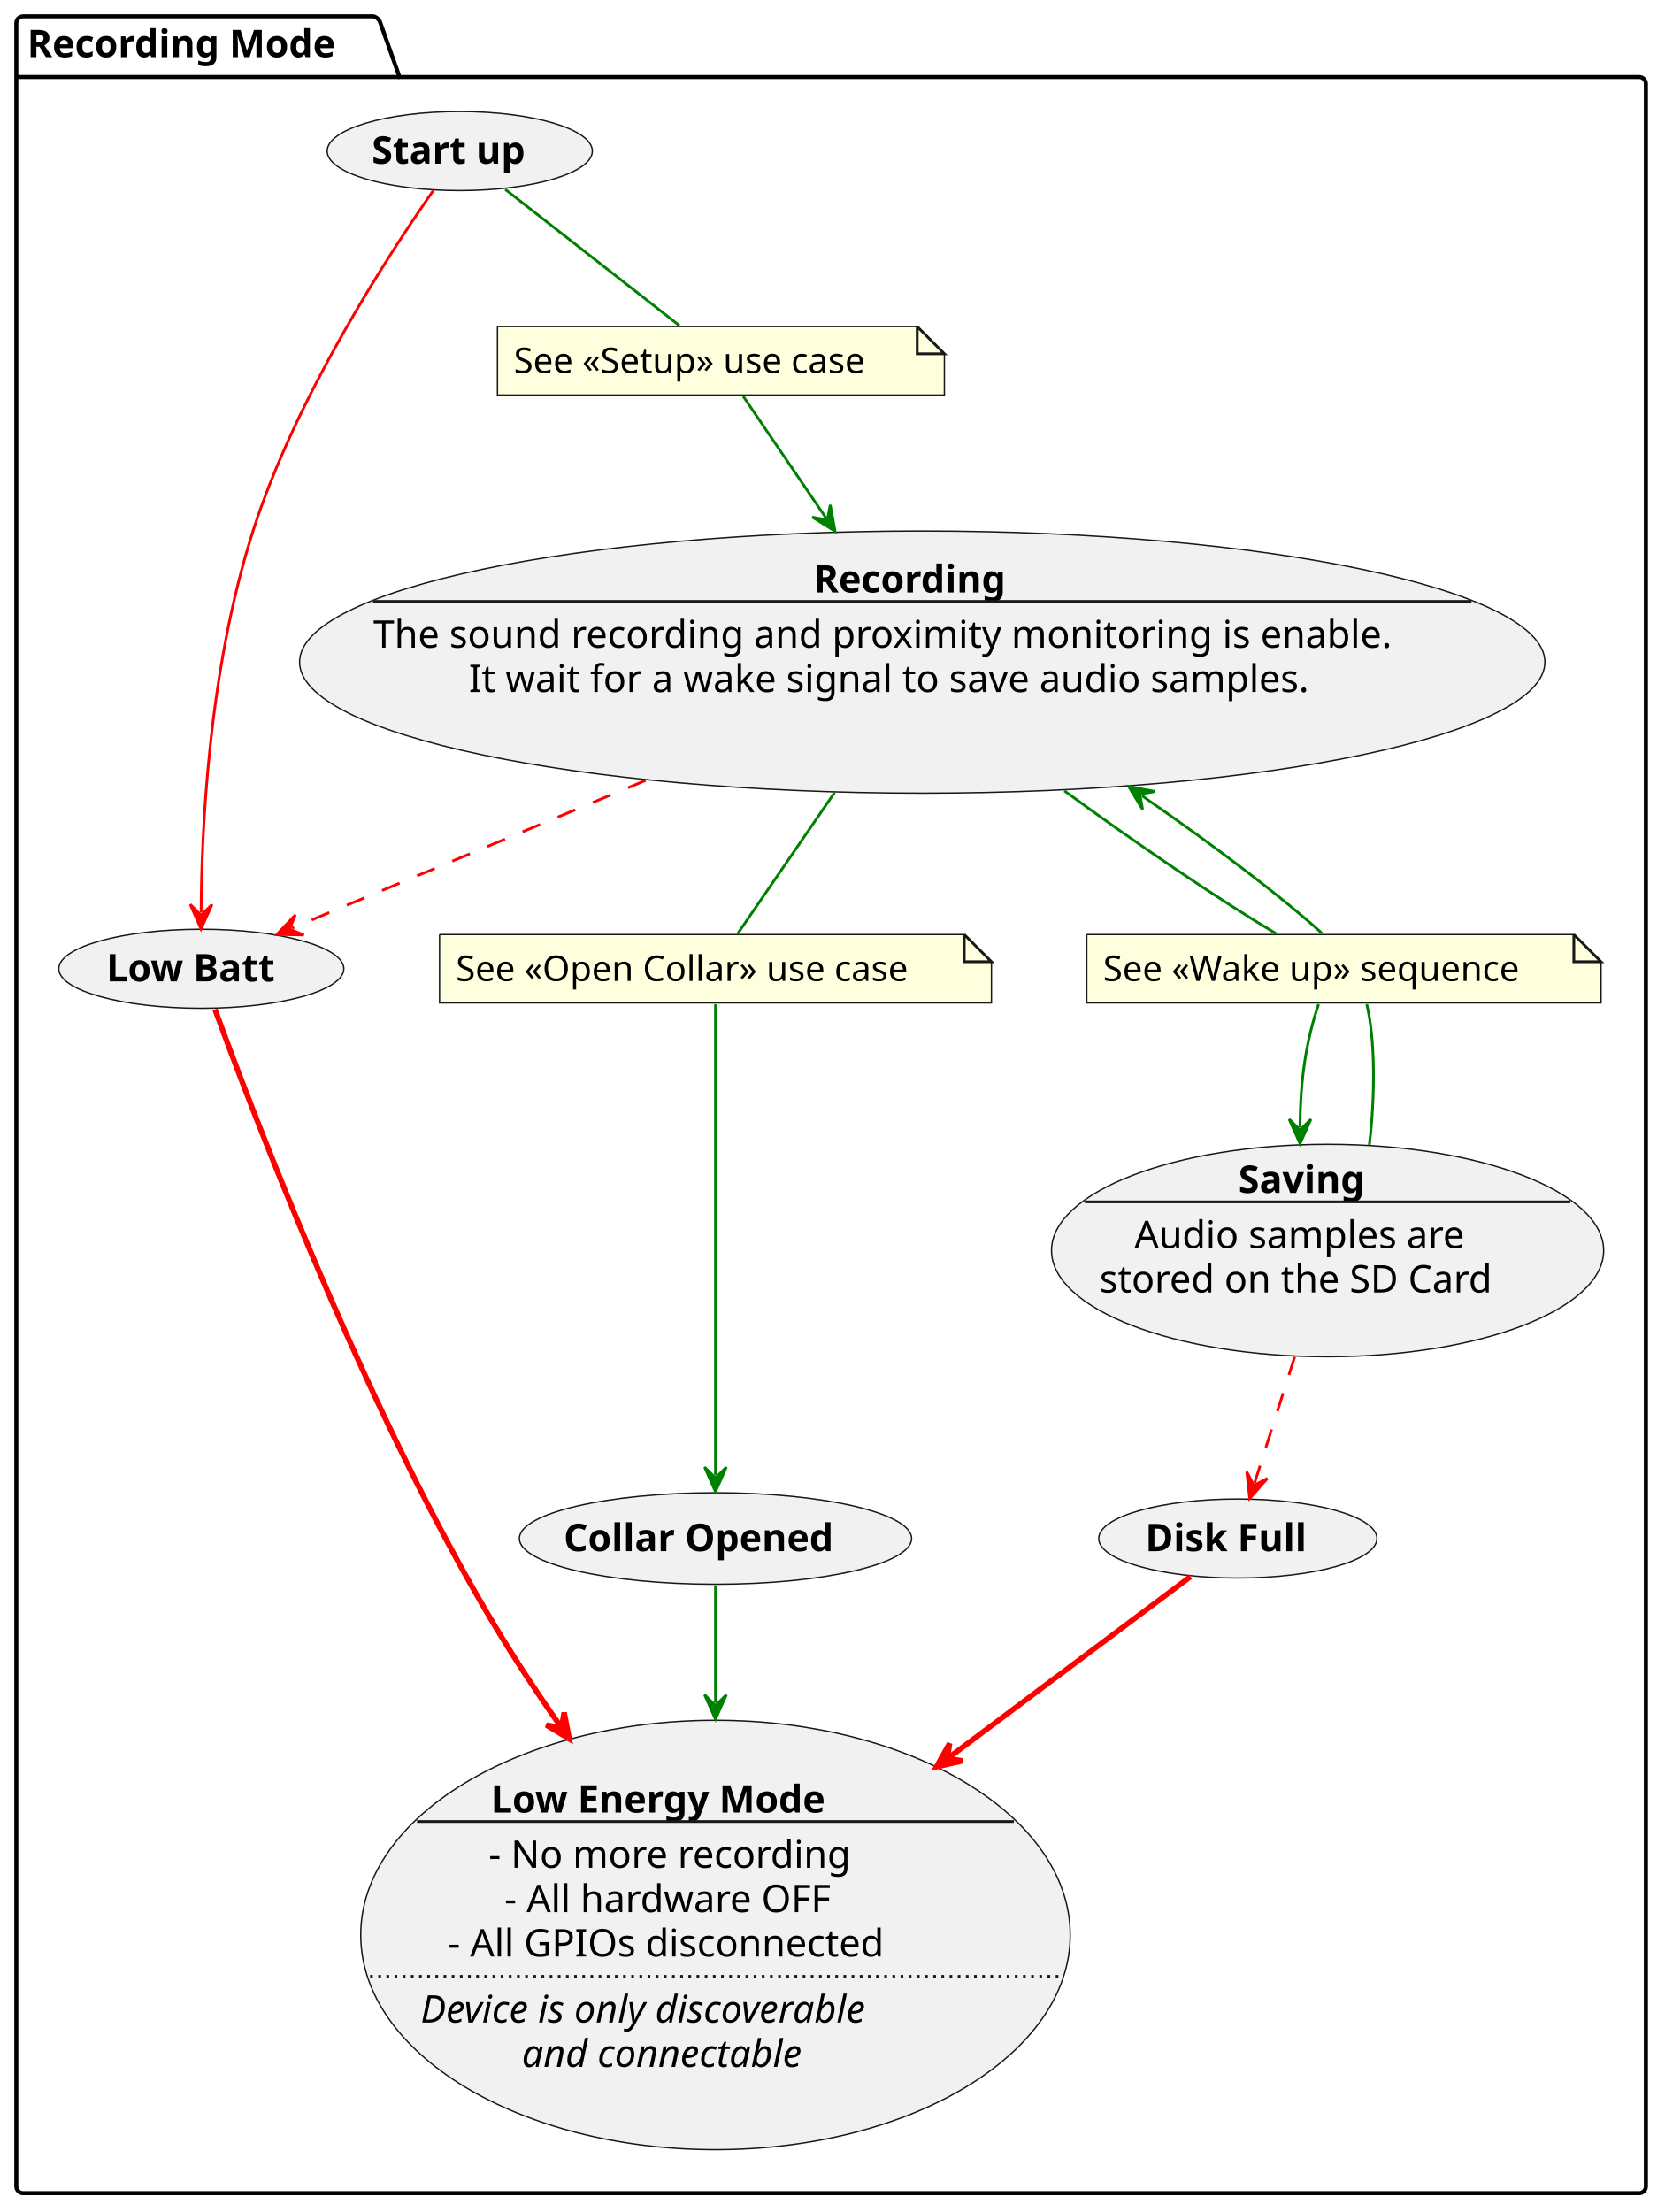
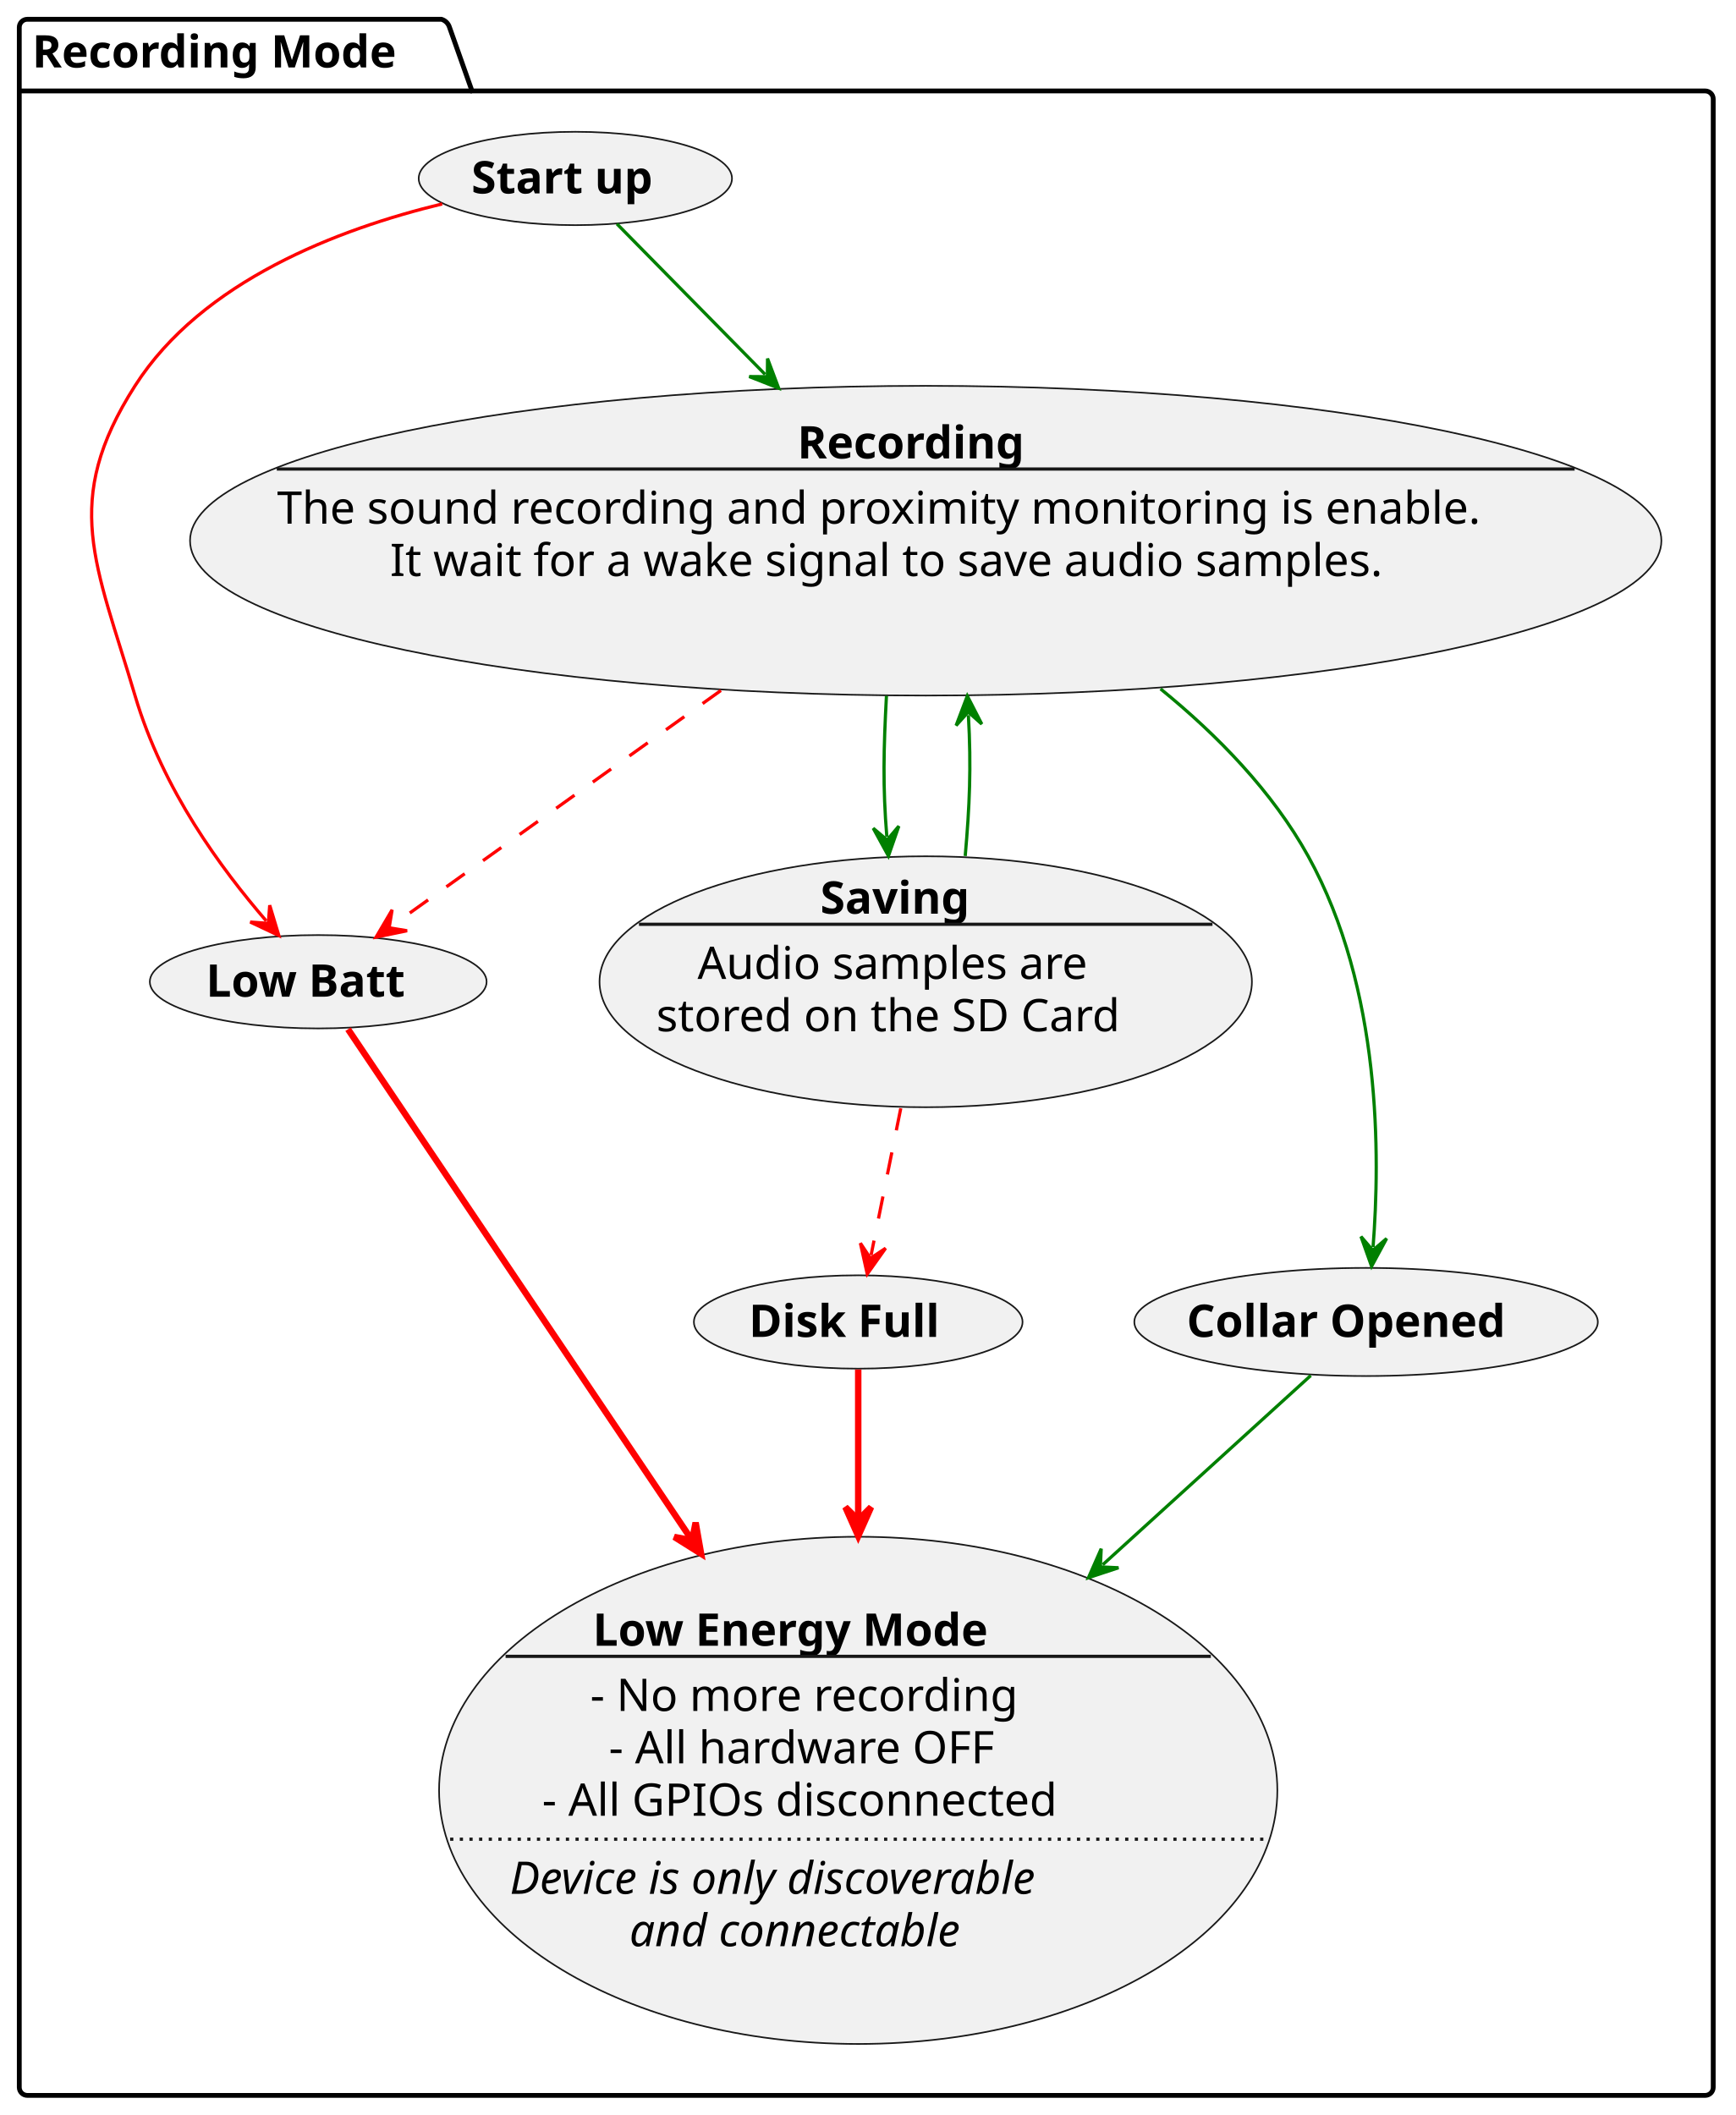
- <svg xmlns="http://www.w3.org/2000/svg" contentStyleType="text/css" data-diagram-type="DESCRIPTION" height="813px" preserveAspectRatio="none" style="width:612px;height:813px;background:#FFFFFF;" version="1.1" viewBox="0 0 612 813" width="612px" zoomAndPan="magnify">
+ <svg xmlns="http://www.w3.org/2000/svg" contentStyleType="text/css" data-diagram-type="DESCRIPTION" height="658px" preserveAspectRatio="none" style="width:540px;height:658px;background:#FFFFFF;" version="1.1" viewBox="0 0 540 658" width="540px" zoomAndPan="magnify">
  <defs />
  <g>
    <g class="cluster" data-qualified-name="Recording Mode" data-source-line="6" id="ent0002">
-       <path d="M8.5,6 L137.346,6 A3.75,3.75 0 0 1 139.846,8.5 L146.846,28.297 L602.5,28.297 A2.5,2.5 0 0 1 605,30.797 L605,803.58 A2.5,2.5 0 0 1 602.5,806.08 L8.5,806.08 A2.5,2.5 0 0 1 6,803.58 L6,8.5 A2.5,2.5 0 0 1 8.5,6" fill="none" style="stroke:#000000;stroke-width:1.5;" />
+       <path d="M8.5,6 L137.346,6 A3.75,3.75 0 0 1 139.846,8.5 L146.846,28.297 L530.5,28.297 A2.5,2.5 0 0 1 533,30.797 L533,649.4 A2.5,2.5 0 0 1 530.5,651.9 L8.5,651.9 A2.5,2.5 0 0 1 6,649.4 L6,8.5 A2.5,2.5 0 0 1 8.5,6" fill="none" style="stroke:#000000;stroke-width:1.5;" />
      <line style="stroke:#000000;stroke-width:1.5;" x1="6" x2="146.846" y1="28.297" y2="28.297" />
      <text fill="#000000" font-family="sans-serif" font-size="14" font-weight="bold" lengthAdjust="spacing" textLength="127.846" x="10" y="20.995">Recording Mode</text>
    </g>
    <g class="entity" data-qualified-name="Recording Mode.le" data-source-line="7" id="ent0003">
-       <ellipse cx="262.998" cy="711.18" fill="#F1F1F1" rx="130.398" ry="78.9" style="stroke:#181818;stroke-width:0.5;" />
-       <text fill="#000000" font-family="sans-serif" font-size="14" font-weight="bold" lengthAdjust="spacing" textLength="139.364" x="180.411" y="666.185">Low Energy Mode</text>
-       <line style="stroke:#181818;stroke-width:1;" x1="153.293" x2="372.703" y1="669.487" y2="669.487" />
-       <text fill="#000000" font-family="sans-serif" font-size="14" lengthAdjust="spacing" textLength="140.936" x="179.625" y="686.482">- No more recording</text>
-       <text fill="#000000" font-family="sans-serif" font-size="14" lengthAdjust="spacing" textLength="129.377" x="185.405" y="702.779">- All hardware OFF</text>
-       <text fill="#000000" font-family="sans-serif" font-size="14" lengthAdjust="spacing" textLength="170.871" x="164.658" y="719.076">- All GPIOs disconnected</text>
-       <line style="stroke:#181818;stroke-width:1;stroke-dasharray:1,2;" x1="136.042" x2="389.954" y1="726.377" y2="726.377" />
-       <text fill="#000000" font-family="sans-serif" font-size="14" font-style="italic" lengthAdjust="spacing" textLength="190.982" x="154.602" y="743.372">Device is only discoverable</text>
-       <text fill="#000000" font-family="sans-serif" font-size="14" font-style="italic" lengthAdjust="spacing" textLength="116.566" x="191.81" y="759.669">and connectable</text>
+       <ellipse cx="266.998" cy="557" fill="#F1F1F1" rx="130.398" ry="78.9" style="stroke:#181818;stroke-width:0.5;" />
+       <text fill="#000000" font-family="sans-serif" font-size="14" font-weight="bold" lengthAdjust="spacing" textLength="139.364" x="184.411" y="512.005">Low Energy Mode</text>
+       <line style="stroke:#181818;stroke-width:1;" x1="157.293" x2="376.703" y1="515.307" y2="515.307" />
+       <text fill="#000000" font-family="sans-serif" font-size="14" lengthAdjust="spacing" textLength="140.936" x="183.625" y="532.302">- No more recording</text>
+       <text fill="#000000" font-family="sans-serif" font-size="14" lengthAdjust="spacing" textLength="129.377" x="189.405" y="548.599">- All hardware OFF</text>
+       <text fill="#000000" font-family="sans-serif" font-size="14" lengthAdjust="spacing" textLength="170.871" x="168.658" y="564.896">- All GPIOs disconnected</text>
+       <line style="stroke:#181818;stroke-width:1;stroke-dasharray:1,2;" x1="140.042" x2="393.954" y1="572.197" y2="572.197" />
+       <text fill="#000000" font-family="sans-serif" font-size="14" font-style="italic" lengthAdjust="spacing" textLength="190.982" x="158.602" y="589.192">Device is only discoverable</text>
+       <text fill="#000000" font-family="sans-serif" font-size="14" font-style="italic" lengthAdjust="spacing" textLength="116.566" x="195.81" y="605.489">and connectable</text>
    </g>
    <g class="entity" data-qualified-name="Recording Mode.LB" data-source-line="17" id="ent0004">
-       <ellipse cx="74.001" cy="356.054" fill="#F1F1F1" rx="52.391" ry="14.524" style="stroke:#181818;stroke-width:0.5;" />
-       <text fill="#000000" font-family="sans-serif" font-size="14" font-weight="bold" lengthAdjust="spacing" textLength="69.85" x="39.076" y="360.702">Low Batt</text>
+       <ellipse cx="99.001" cy="305.434" fill="#F1F1F1" rx="52.391" ry="14.524" style="stroke:#181818;stroke-width:0.5;" />
+       <text fill="#000000" font-family="sans-serif" font-size="14" font-weight="bold" lengthAdjust="spacing" textLength="69.85" x="64.076" y="310.082">Low Batt</text>
    </g>
    <g class="entity" data-qualified-name="Recording Mode.DF" data-source-line="21" id="ent0005">
-       <ellipse cx="455" cy="565.464" fill="#F1F1F1" rx="51.13" ry="14.524" style="stroke:#181818;stroke-width:0.5;" />
-       <text fill="#000000" font-family="sans-serif" font-size="14" font-weight="bold" lengthAdjust="spacing" textLength="68.065" x="420.967" y="570.112">Disk Full</text>
+       <ellipse cx="267" cy="411.284" fill="#F1F1F1" rx="51.13" ry="14.524" style="stroke:#181818;stroke-width:0.5;" />
+       <text fill="#000000" font-family="sans-serif" font-size="14" font-weight="bold" lengthAdjust="spacing" textLength="68.065" x="232.967" y="415.932">Disk Full</text>
    </g>
    <g class="entity" data-qualified-name="Recording Mode.SU" data-source-line="25" id="ent0006">
-       <ellipse cx="168.997" cy="55.524" fill="#F1F1F1" rx="48.737" ry="14.524" style="stroke:#181818;stroke-width:0.5;" />
-       <text fill="#000000" font-family="sans-serif" font-size="14" font-weight="bold" lengthAdjust="spacing" textLength="64.682" x="136.656" y="60.172">Start up</text>
+       <ellipse cx="178.997" cy="55.524" fill="#F1F1F1" rx="48.737" ry="14.524" style="stroke:#181818;stroke-width:0.5;" />
+       <text fill="#000000" font-family="sans-serif" font-size="14" font-weight="bold" lengthAdjust="spacing" textLength="64.682" x="146.656" y="60.172">Start up</text>
    </g>
    <g class="entity" data-qualified-name="Recording Mode.Rec" data-source-line="29" id="ent0007">
-       <ellipse cx="338.998" cy="243.346" fill="#F1F1F1" rx="228.878" ry="48.176" style="stroke:#181818;stroke-width:0.5;" />
-       <text fill="#000000" font-family="sans-serif" font-size="14" font-weight="bold" lengthAdjust="spacing" textLength="79.905" x="299.046" y="217.747">Recording</text>
-       <line style="stroke:#181818;stroke-width:1;" x1="137.109" x2="540.888" y1="221.049" y2="221.049" />
-       <text fill="#000000" font-family="sans-serif" font-size="14" lengthAdjust="spacing" textLength="399.144" x="137.202" y="238.044">The sound recording and proximity monitoring is enable.</text>
-       <text fill="#000000" font-family="sans-serif" font-size="14" lengthAdjust="spacing" textLength="333.334" x="172.331" y="254.341">It wait for a wake signal to save audio samples.</text>
+       <ellipse cx="287.998" cy="168.216" fill="#F1F1F1" rx="228.878" ry="48.176" style="stroke:#181818;stroke-width:0.5;" />
+       <text fill="#000000" font-family="sans-serif" font-size="14" font-weight="bold" lengthAdjust="spacing" textLength="79.905" x="248.046" y="142.617">Recording</text>
+       <line style="stroke:#181818;stroke-width:1;" x1="86.109" x2="489.888" y1="145.919" y2="145.919" />
+       <text fill="#000000" font-family="sans-serif" font-size="14" lengthAdjust="spacing" textLength="399.144" x="86.201" y="162.914">The sound recording and proximity monitoring is enable.</text>
+       <text fill="#000000" font-family="sans-serif" font-size="14" lengthAdjust="spacing" textLength="333.334" x="121.331" y="179.211">It wait for a wake signal to save audio samples.</text>
    </g>
    <g class="entity" data-qualified-name="Recording Mode.Sav" data-source-line="36" id="ent0008">
-       <ellipse cx="488.001" cy="459.614" fill="#F1F1F1" rx="101.481" ry="39.034" style="stroke:#181818;stroke-width:0.5;" />
-       <text fill="#000000" font-family="sans-serif" font-size="14" font-weight="bold" lengthAdjust="spacing" textLength="53.443" x="455.199" y="438.435">Saving</text>
-       <line style="stroke:#181818;stroke-width:1;" x1="398.789" x2="577.212" y1="441.736" y2="441.736" />
-       <text fill="#000000" font-family="sans-serif" font-size="14" lengthAdjust="spacing" textLength="129.835" x="417.003" y="458.731">Audio samples are</text>
-       <text fill="#000000" font-family="sans-serif" font-size="14" lengthAdjust="spacing" textLength="155.483" x="404.178" y="475.028">stored on the SD Card</text>
+       <ellipse cx="288.001" cy="305.434" fill="#F1F1F1" rx="101.481" ry="39.034" style="stroke:#181818;stroke-width:0.5;" />
+       <text fill="#000000" font-family="sans-serif" font-size="14" font-weight="bold" lengthAdjust="spacing" textLength="53.443" x="255.198" y="284.255">Saving</text>
+       <line style="stroke:#181818;stroke-width:1;" x1="198.789" x2="377.212" y1="287.556" y2="287.556" />
+       <text fill="#000000" font-family="sans-serif" font-size="14" lengthAdjust="spacing" textLength="129.835" x="217.003" y="304.551">Audio samples are</text>
+       <text fill="#000000" font-family="sans-serif" font-size="14" lengthAdjust="spacing" textLength="155.483" x="204.179" y="320.848">stored on the SD Card</text>
    </g>
    <g class="entity" data-qualified-name="Recording Mode.CO" data-source-line="43" id="ent0009">
-       <ellipse cx="262.998" cy="565.46" fill="#F1F1F1" rx="72.098" ry="16.82" style="stroke:#181818;stroke-width:0.5;" />
-       <text fill="#000000" font-family="sans-serif" font-size="14" font-weight="bold" lengthAdjust="spacing" textLength="111.617" x="207.189" y="570.108">Collar Opened</text>
-     </g>
-     <g class="entity" data-qualified-name="Recording Mode.N1" data-source-line="50" id="ent0012">
-       <path d="M182.86,120.04 L182.86,145.173 L347.146,145.173 L347.146,130.04 L337.146,120.04 L182.86,120.04" fill="#FEFFDD" style="stroke:#181818;stroke-width:0.5;" />
-       <path d="M337.146,120.04 L337.146,130.04 L347.146,130.04 L337.146,120.04" fill="#FEFFDD" style="stroke:#181818;stroke-width:1;" />
-       <text fill="#000000" font-family="sans-serif" font-size="13" lengthAdjust="spacing" textLength="143.286" x="188.86" y="137.107">See «Setup» use case</text>
-     </g>
-     <g class="entity" data-qualified-name="Recording Mode.N2" data-source-line="51" id="ent0013">
-       <path d="M161.57,343.48 L161.57,368.613 L364.437,368.613 L364.437,353.48 L354.437,343.48 L161.57,343.48" fill="#FEFFDD" style="stroke:#181818;stroke-width:0.5;" />
-       <path d="M354.437,343.48 L354.437,353.48 L364.437,353.48 L354.437,343.48" fill="#FEFFDD" style="stroke:#181818;stroke-width:1;" />
-       <text fill="#000000" font-family="sans-serif" font-size="13" lengthAdjust="spacing" textLength="181.867" x="167.57" y="360.547">See «Open Collar» use case</text>
-     </g>
-     <g class="entity" data-qualified-name="Recording Mode.N3" data-source-line="52" id="ent0014">
-       <path d="M399.48,343.48 L399.48,368.613 L588.515,368.613 L588.515,353.48 L578.515,343.48 L399.48,343.48" fill="#FEFFDD" style="stroke:#181818;stroke-width:0.5;" />
-       <path d="M578.515,343.48 L578.515,353.48 L588.515,353.48 L578.515,343.48" fill="#FEFFDD" style="stroke:#181818;stroke-width:1;" />
-       <text fill="#000000" font-family="sans-serif" font-size="13" lengthAdjust="spacing" textLength="168.035" x="405.48" y="360.547">See «Wake up» sequence</text>
+       <ellipse cx="424.998" cy="411.28" fill="#F1F1F1" rx="72.098" ry="16.82" style="stroke:#181818;stroke-width:0.5;" />
+       <text fill="#000000" font-family="sans-serif" font-size="14" font-weight="bold" lengthAdjust="spacing" textLength="111.617" x="369.189" y="415.928">Collar Opened</text>
    </g>
    <g class="link" data-entity-1="ent0008" data-entity-2="ent0005" data-link-type="dependency" data-source-line="47" id="lnk10">
-       <path d="M475.9,498.69 C470.12,516.87 465.385,531.771 461.185,545.001" fill="none" id="Sav-to-DF" style="stroke:#FF0000;stroke-width:1;stroke-dasharray:7,7;" />
-       <polygon fill="#FF0000" points="459.37,550.72,465.906,543.352,460.883,545.954,458.281,540.932,459.37,550.72" style="stroke:#FF0000;stroke-width:1;" />
+       <path d="M280.24,344.8 C276.59,362.83 273.672,377.32 271.002,390.49" fill="none" id="Sav-to-DF" style="stroke:#FF0000;stroke-width:1;stroke-dasharray:7,7;" />
+       <polygon fill="#FF0000" points="269.81,396.37,275.519,388.344,270.803,391.47,267.678,386.755,269.81,396.37" style="stroke:#FF0000;stroke-width:1;" />
    </g>
    <g class="link" data-entity-1="ent0007" data-entity-2="ent0004" data-link-type="dependency" data-source-line="48" id="lnk11">
-       <path d="M237.3,286.83 C188.55,307.2 139.446,327.707 107.346,341.117" fill="none" id="Rec-to-LB" style="stroke:#FF0000;stroke-width:1;stroke-dasharray:7,7;" />
-       <polygon fill="#FF0000" points="101.81,343.43,111.656,343.652,106.424,341.503,108.573,336.27,101.81,343.43" style="stroke:#FF0000;stroke-width:1;" />
+       <path d="M224.28,214.81 C186.55,241.79 146.37,270.539 121.88,288.059" fill="none" id="Rec-to-LB" style="stroke:#FF0000;stroke-width:1;stroke-dasharray:7,7;" />
+       <polygon fill="#FF0000" points="117,291.55,126.647,289.567,121.067,288.641,121.992,283.06,117,291.55" style="stroke:#FF0000;stroke-width:1;" />
    </g>
-     <g class="link" data-entity-1="ent0006" data-entity-2="ent0012" data-link-type="association" data-source-line="53" id="lnk15">
-       <path d="M185.72,69.6 C203.77,83.72 232.27,106.01 249.74,119.67" fill="none" id="SU-N1" style="stroke:#008000;stroke-width:1;" />
+     <g class="link" data-entity-1="ent0006" data-entity-2="ent0007" data-link-type="dependency" data-source-line="49" id="lnk12">
+       <path d="M191.93,69.65 C204.39,82.31 219.791,97.944 238.041,116.484" fill="none" id="SU-to-Rec" style="stroke:#008000;stroke-width:1;" />
+       <polygon fill="#008000" points="242.25,120.76,238.787,111.54,238.742,117.197,233.086,117.152,242.25,120.76" style="stroke:#008000;stroke-width:1;" />
    </g>
-     <g class="link" data-entity-1="ent0012" data-entity-2="ent0007" data-link-type="dependency" data-source-line="54" id="lnk16">
-       <path d="M273.2,145.66 C281.41,157.72 291.175,172.079 303.565,190.289" fill="none" id="N1-to-Rec" style="stroke:#008000;stroke-width:1;" />
-       <polygon fill="#008000" points="306.94,195.25,305.184,185.559,304.127,191.116,298.57,190.059,306.94,195.25" style="stroke:#008000;stroke-width:1;" />
+     <g class="link" data-entity-1="ent0007" data-entity-2="ent0009" data-link-type="dependency" data-source-line="50" id="lnk13">
+       <path d="M361.05,214.31 C378.82,228.77 395.9,246.32 407,266.39 C429.91,307.81 429.344,360.018 427.174,387.998" fill="none" id="Rec-to-CO" style="stroke:#008000;stroke-width:1;" />
+       <polygon fill="#008000" points="426.71,393.98,431.394,385.316,427.097,388.995,423.418,384.698,426.71,393.98" style="stroke:#008000;stroke-width:1;" />
    </g>
-     <g class="link" data-entity-1="ent0007" data-entity-2="ent0013" data-link-type="association" data-source-line="55" id="lnk17">
-       <path d="M306.77,291.3 C293.66,310.39 279.62,330.85 271.07,343.3" fill="none" id="Rec-N2" style="stroke:#008000;stroke-width:1;" />
+     <g class="link" data-entity-1="ent0009" data-entity-2="ent0003" data-link-type="dependency" data-source-line="52" id="lnk14">
+       <path d="M407.79,427.94 C390.99,443.21 368.728,463.463 343.068,486.803" fill="none" id="CO-to-le" style="stroke:#008000;stroke-width:1;" />
+       <polygon fill="#008000" points="338.63,490.84,347.979,487.743,342.329,487.476,342.596,481.825,338.63,490.84" style="stroke:#008000;stroke-width:1;" />
    </g>
-     <g class="link" data-entity-1="ent0013" data-entity-2="ent0009" data-link-type="dependency" data-source-line="56" id="lnk18">
-       <path d="M263,369.1 C263,404.46 263,501.99 263,542.22" fill="none" id="N2-to-CO" style="stroke:#008000;stroke-width:1;" />
-       <polygon fill="#008000" points="263,548.22,267,539.22,263,543.22,259,539.22,263,548.22" style="stroke:#008000;stroke-width:1;" />
+     <g class="link" data-entity-1="ent0006" data-entity-2="ent0004" data-link-type="dependency" data-source-line="53" id="lnk15">
+       <path d="M137.57,63.44 C105.41,71.22 62.88,87.34 42,120.04 C18.95,156.13 29.87,175.33 42,216.39 C50.72,245.9 68.856,270.273 82.836,286.513" fill="none" id="SU-to-LB" style="stroke:#FF0000;stroke-width:1;" />
+       <polygon fill="#FF0000" points="86.75,291.06,83.91,281.63,83.488,287.271,77.847,286.849,86.75,291.06" style="stroke:#FF0000;stroke-width:1;" />
    </g>
-     <g class="link" data-entity-1="ent0009" data-entity-2="ent0003" data-link-type="dependency" data-source-line="58" id="lnk19">
-       <path d="M263,582.67 C263,595.07 263,607.18 263,625.88" fill="none" id="CO-to-le" style="stroke:#008000;stroke-width:1;" />
-       <polygon fill="#008000" points="263,631.88,267,622.88,263,626.88,259,622.88,263,631.88" style="stroke:#008000;stroke-width:1;" />
+     <g class="link" data-entity-1="ent0005" data-entity-2="ent0003" data-link-type="dependency" data-source-line="54" id="lnk16">
+       <path d="M267,426.06 C267,438.5 267,451.86 267,471.88" fill="none" id="DF-to-le" style="stroke:#FF0000;stroke-width:2;" />
+       <polygon fill="#FF0000" points="267,477.88,271,468.88,267,472.88,263,468.88,267,477.88" style="stroke:#FF0000;stroke-width:2;" />
    </g>
-     <g class="link" data-entity-1="ent0006" data-entity-2="ent0004" data-link-type="dependency" data-source-line="59" id="lnk20">
-       <path d="M159.36,69.89 C142.71,93.74 108.82,145.76 93,195.18 C76.3,247.35 74.06,307.35 73.92,335.42" fill="none" id="SU-to-LB" style="stroke:#FF0000;stroke-width:1;" />
-       <polygon fill="#FF0000" points="73.89,341.42,77.935,332.44,73.915,336.42,69.935,332.4,73.89,341.42" style="stroke:#FF0000;stroke-width:1;" />
+     <g class="link" data-entity-1="ent0004" data-entity-2="ent0003" data-link-type="dependency" data-source-line="55" id="lnk17">
+       <path d="M108.27,320.2 C128.84,350.76 176.17,421.062 214.77,478.412" fill="none" id="LB-to-le" style="stroke:#FF0000;stroke-width:2;" />
+       <polygon fill="#FF0000" points="218.12,483.39,216.413,473.69,215.328,479.242,209.776,478.157,218.12,483.39" style="stroke:#FF0000;stroke-width:2;" />
    </g>
-     <g class="link" data-entity-1="ent0005" data-entity-2="ent0003" data-link-type="dependency" data-source-line="60" id="lnk21">
-       <path d="M437.62,579.47 C416.39,595.36 383.803,619.754 349.043,645.774" fill="none" id="DF-to-le" style="stroke:#FF0000;stroke-width:2;" />
-       <polygon fill="#FF0000" points="344.24,649.37,353.842,647.179,348.243,646.374,349.048,640.774,344.24,649.37" style="stroke:#FF0000;stroke-width:2;" />
+     <g class="link" data-entity-1="ent0007" data-entity-2="ent0008" data-link-type="dependency" data-source-line="57" id="lnk18">
+       <path d="M275.78,216.51 C274.91,232.81 274.611,244.861 275.901,260.331" fill="none" id="Rec-to-Sav" style="stroke:#008000;stroke-width:1;" />
+       <polygon fill="#008000" points="276.4,266.31,279.638,257.009,275.985,261.327,271.666,257.673,276.4,266.31" style="stroke:#008000;stroke-width:1;" />
    </g>
-     <g class="link" data-entity-1="ent0004" data-entity-2="ent0003" data-link-type="dependency" data-source-line="61" id="lnk22">
-       <path d="M79,370.96 C92.19,406.99 129.87,505.83 173,582.28 C183.74,601.32 193.186,616.11 205.806,634.19" fill="none" id="LB-to-le" style="stroke:#FF0000;stroke-width:2;" />
-       <polygon fill="#FF0000" points="209.24,639.11,207.369,629.441,206.378,635.01,200.809,634.019,209.24,639.11" style="stroke:#FF0000;stroke-width:2;" />
-     </g>
-     <g class="link" data-entity-1="ent0007" data-entity-2="ent0014" data-link-type="association" data-source-line="63" id="lnk23">
-       <path d="M391.24,290.66 C417.46,309.85 447.87,330.54 469.06,343.14" fill="none" id="Rec-N3" style="stroke:#008000;stroke-width:1;" />
-     </g>
-     <g class="link" data-entity-1="ent0014" data-entity-2="ent0007" data-link-type="dependency" data-source-line="66" id="lnk26">
-       <path d="M485.92,343 C471.58,330.03 448.032,312.037 419.802,292.477" fill="none" id="N3-to-Rec" style="stroke:#008000;stroke-width:1;" />
-       <polygon fill="#008000" points="414.87,289.06,419.99,297.474,418.98,291.908,424.546,290.898,414.87,289.06" style="stroke:#008000;stroke-width:1;" />
-     </g>
-     <g class="link" data-entity-1="ent0014" data-entity-2="ent0008" data-link-type="dependency" data-source-line="64" id="lnk24">
-       <path d="M484.69,369.1 C480.37,381.71 477.913,396.17 477.873,414.34" fill="none" id="N3-to-Sav" style="stroke:#008000;stroke-width:1;" />
-       <polygon fill="#008000" points="477.86,420.34,481.88,411.349,477.871,415.34,473.88,411.331,477.86,420.34" style="stroke:#008000;stroke-width:1;" />
-     </g>
-     <g class="link" data-entity-1="ent0008" data-entity-2="ent0014" data-link-type="association" data-source-line="65" id="lnk25">
-       <path d="M503.34,420.79 C505.56,402.51 505.46,381.81 502.4,369.1" fill="none" id="Sav-N3" style="stroke:#008000;stroke-width:1;" />
+     <g class="link" data-entity-1="ent0008" data-entity-2="ent0007" data-link-type="dependency" data-source-line="58" id="lnk19">
+       <path d="M300.29,266.31 C301.64,250.84 302.198,238.8 301.278,222.5" fill="none" id="Sav-to-Rec" style="stroke:#008000;stroke-width:1;" />
+       <polygon fill="#008000" points="300.94,216.51,297.454,225.721,301.222,221.502,305.441,225.27,300.94,216.51" style="stroke:#008000;stroke-width:1;" />
    </g>
  </g>
</svg>
